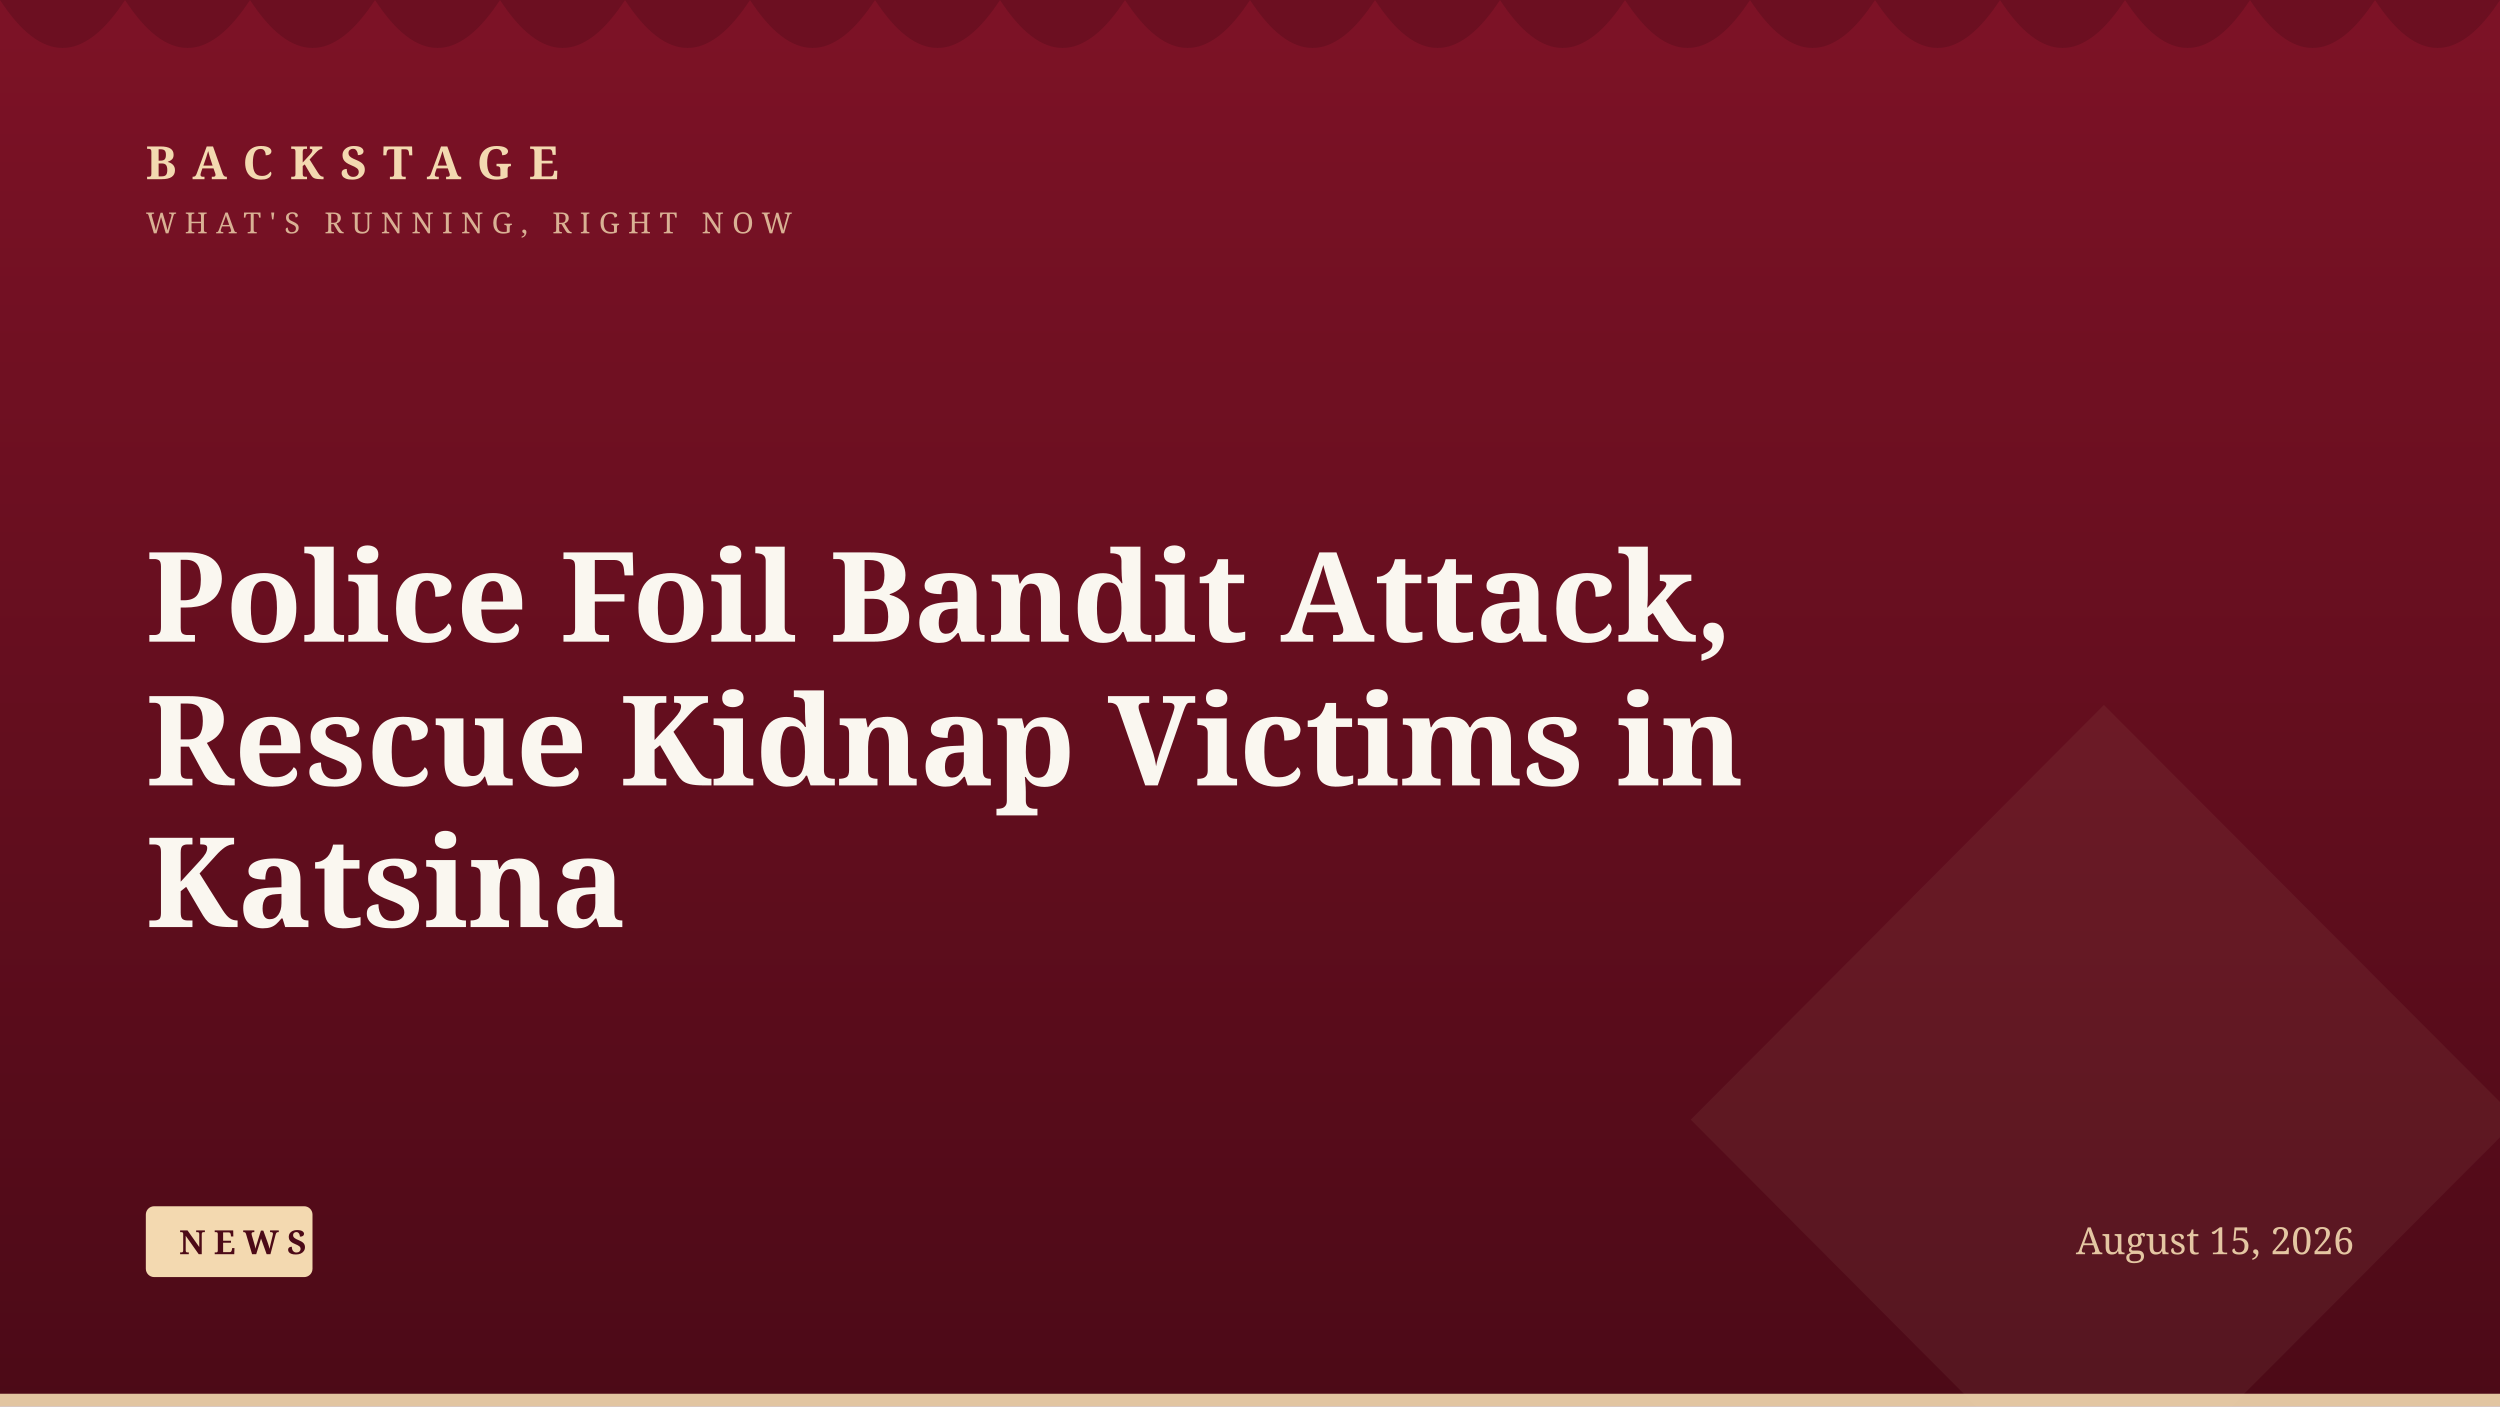
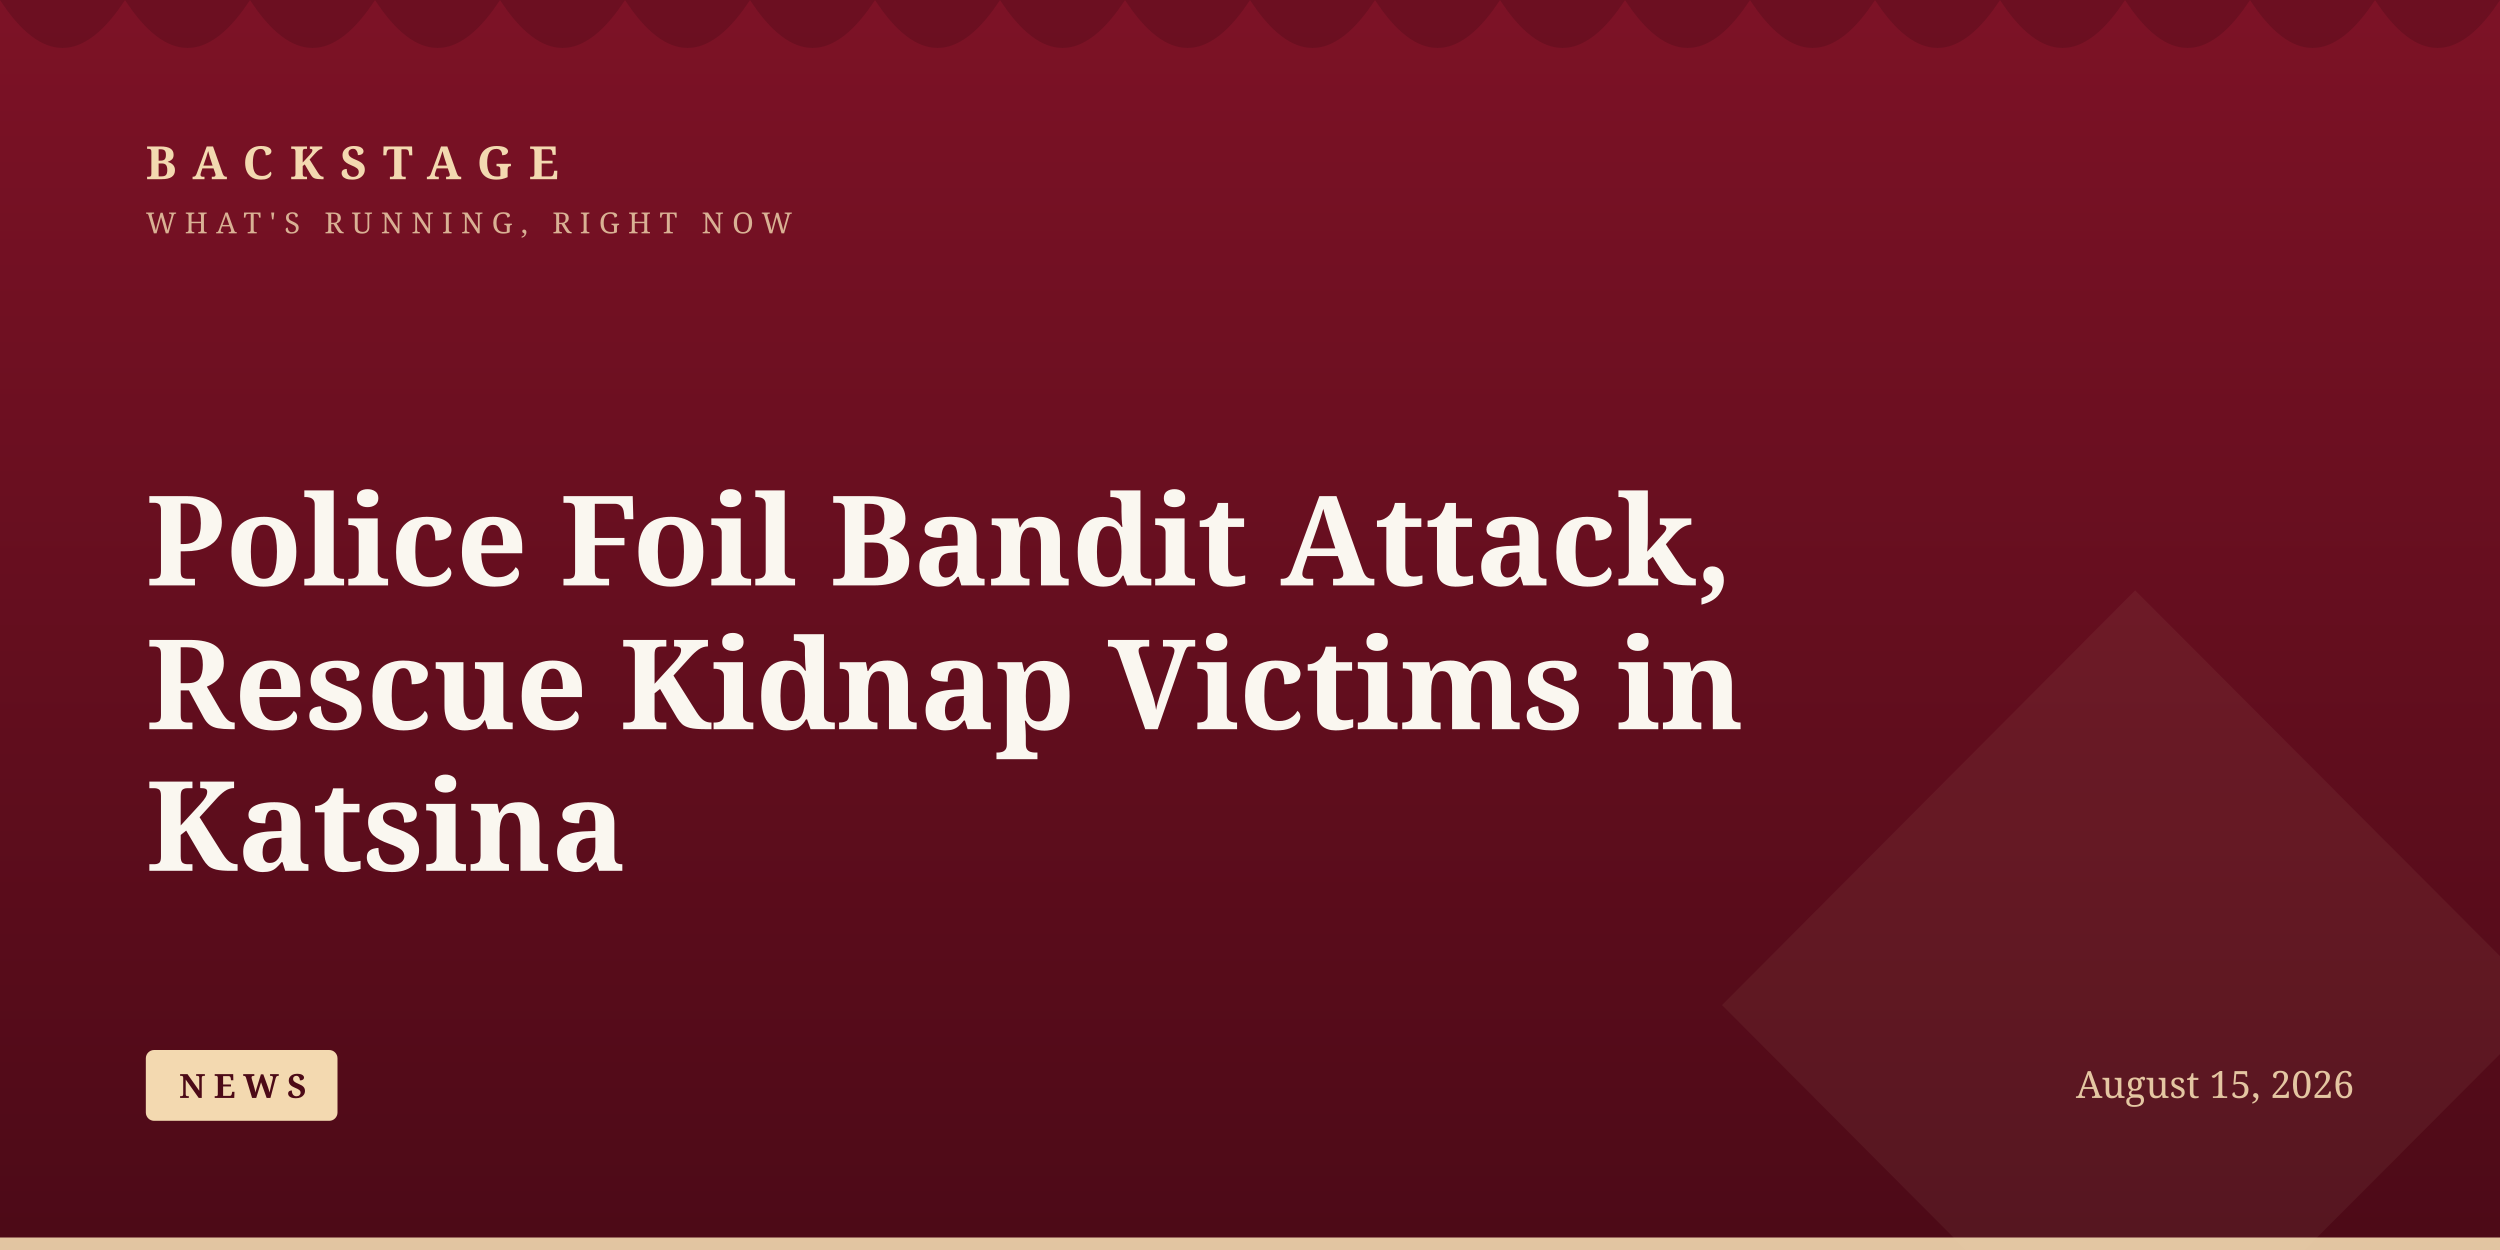
- <svg xmlns="http://www.w3.org/2000/svg" viewBox="0 0 1200 675" width="1200" height="675" font-family="Georgia, 'Roboto Slab', serif">
+ <svg xmlns="http://www.w3.org/2000/svg" viewBox="0 0 1200 600" width="1200" height="600" font-family="Georgia, 'Roboto Slab', serif">
  <defs>
    <linearGradient id="g" x1="0" y1="0" x2="0" y2="1">
      <stop offset="0" stop-color="#7D1226" />
      <stop offset="1" stop-color="#4c0a17" />
    </linearGradient>
  </defs>
-   <rect width="1200" height="675" fill="url(#g)" />
+   <rect width="1200" height="600" fill="url(#g)" />
  <path d="M 0 0 Q 30 46 60 0 Z" fill="#4c0a17" opacity="0.35" />
  <path d="M 60 0 Q 90 46 120 0 Z" fill="#4c0a17" opacity="0.35" />
  <path d="M 120 0 Q 150 46 180 0 Z" fill="#4c0a17" opacity="0.35" />
  <path d="M 180 0 Q 210 46 240 0 Z" fill="#4c0a17" opacity="0.35" />
  <path d="M 240 0 Q 270 46 300 0 Z" fill="#4c0a17" opacity="0.35" />
  <path d="M 300 0 Q 330 46 360 0 Z" fill="#4c0a17" opacity="0.35" />
  <path d="M 360 0 Q 390 46 420 0 Z" fill="#4c0a17" opacity="0.35" />
  <path d="M 420 0 Q 450 46 480 0 Z" fill="#4c0a17" opacity="0.35" />
  <path d="M 480 0 Q 510 46 540 0 Z" fill="#4c0a17" opacity="0.35" />
  <path d="M 540 0 Q 570 46 600 0 Z" fill="#4c0a17" opacity="0.35" />
  <path d="M 600 0 Q 630 46 660 0 Z" fill="#4c0a17" opacity="0.35" />
  <path d="M 660 0 Q 690 46 720 0 Z" fill="#4c0a17" opacity="0.35" />
  <path d="M 720 0 Q 750 46 780 0 Z" fill="#4c0a17" opacity="0.35" />
  <path d="M 780 0 Q 810 46 840 0 Z" fill="#4c0a17" opacity="0.35" />
  <path d="M 840 0 Q 870 46 900 0 Z" fill="#4c0a17" opacity="0.35" />
  <path d="M 900 0 Q 930 46 960 0 Z" fill="#4c0a17" opacity="0.35" />
  <path d="M 960 0 Q 990 46 1020 0 Z" fill="#4c0a17" opacity="0.35" />
  <path d="M 1020 0 Q 1050 46 1080 0 Z" fill="#4c0a17" opacity="0.35" />
  <path d="M 1080 0 Q 1110 46 1140 0 Z" fill="#4c0a17" opacity="0.35" />
  <path d="M 1140 0 Q 1170 46 1200 0 Z" fill="#4c0a17" opacity="0.35" />
-   <text x="1010" y="525" font-size="520" fill="#f3d9b0" opacity="0.06" text-anchor="middle" dominant-baseline="middle">◆</text>
+   <text x="1025" y="470" font-size="520" fill="#f3d9b0" opacity="0.06" text-anchor="middle" dominant-baseline="middle">◆</text>
  <text x="70" y="86" font-size="22" letter-spacing="8" fill="#f3d9b0" font-weight="bold">BACKSTAGE</text>
  <text x="70" y="112" font-size="14" letter-spacing="4" fill="#f3d9b0" opacity="0.8">WHAT'S RUNNING, RIGHT NOW</text>
  <text font-size="60" font-weight="bold" fill="#faf7f0">
-     <tspan x="70" y="308">Police Foil Bandit Attack,</tspan>
-     <tspan x="70" y="377">Rescue Kidnap Victims in</tspan>
-     <tspan x="70" y="445">Katsina</tspan>
+     <tspan x="70" y="281">Police Foil Bandit Attack,</tspan>
+     <tspan x="70" y="350">Rescue Kidnap Victims in</tspan>
+     <tspan x="70" y="418">Katsina</tspan>
  </text>
-   <rect x="70" y="579" width="80" height="34" rx="4" fill="#f3d9b0" />
-   <text x="86" y="602" font-size="16" letter-spacing="4" fill="#4c0a17" font-weight="bold">NEWS</text>
-   <text x="1130" y="602" font-size="18" fill="#f3d9b0" text-anchor="end" opacity="0.9">August 15, 2026</text>
-   <rect x="0" y="669" width="1200" height="6" fill="#f3d9b0" opacity="0.9" />
+   <rect x="70" y="504" width="92" height="34" rx="4" fill="#f3d9b0" />
+   <text x="86" y="527" font-size="16" letter-spacing="4" fill="#4c0a17" font-weight="bold">NEWS</text>
+   <text x="1130" y="527" font-size="18" fill="#f3d9b0" text-anchor="end" opacity="0.9">August 15, 2026</text>
+   <rect x="0" y="594" width="1200" height="6" fill="#f3d9b0" opacity="0.9" />
</svg>
